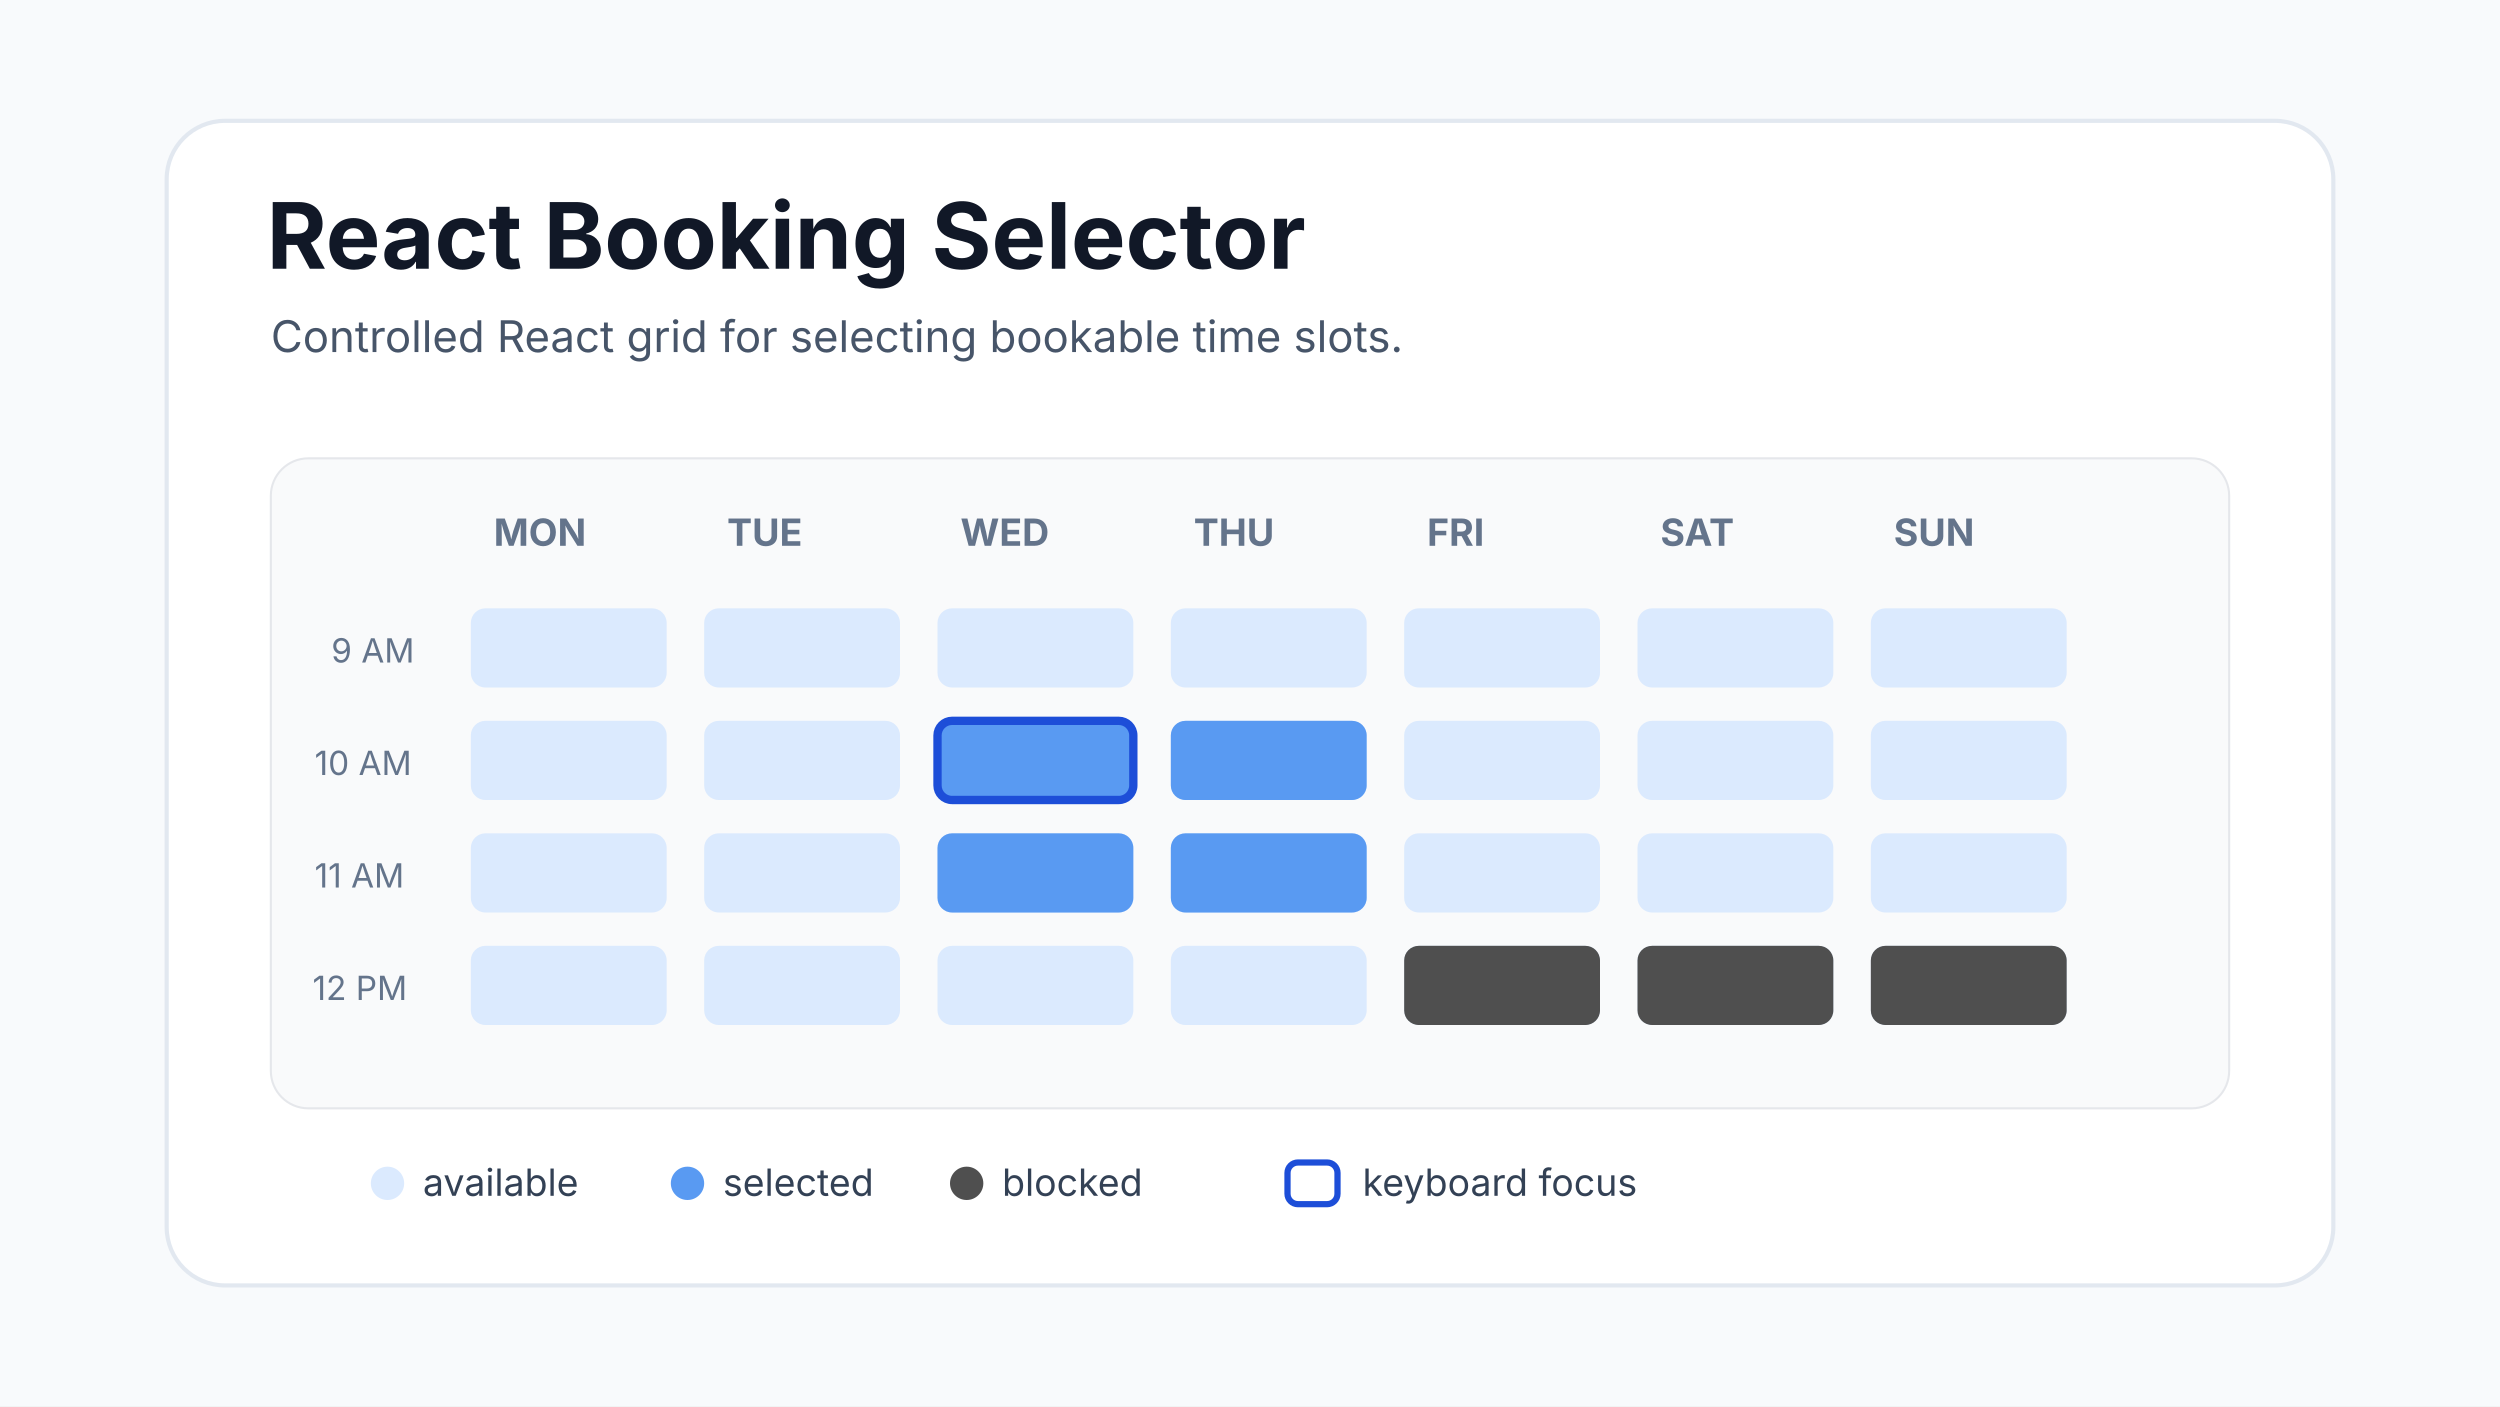
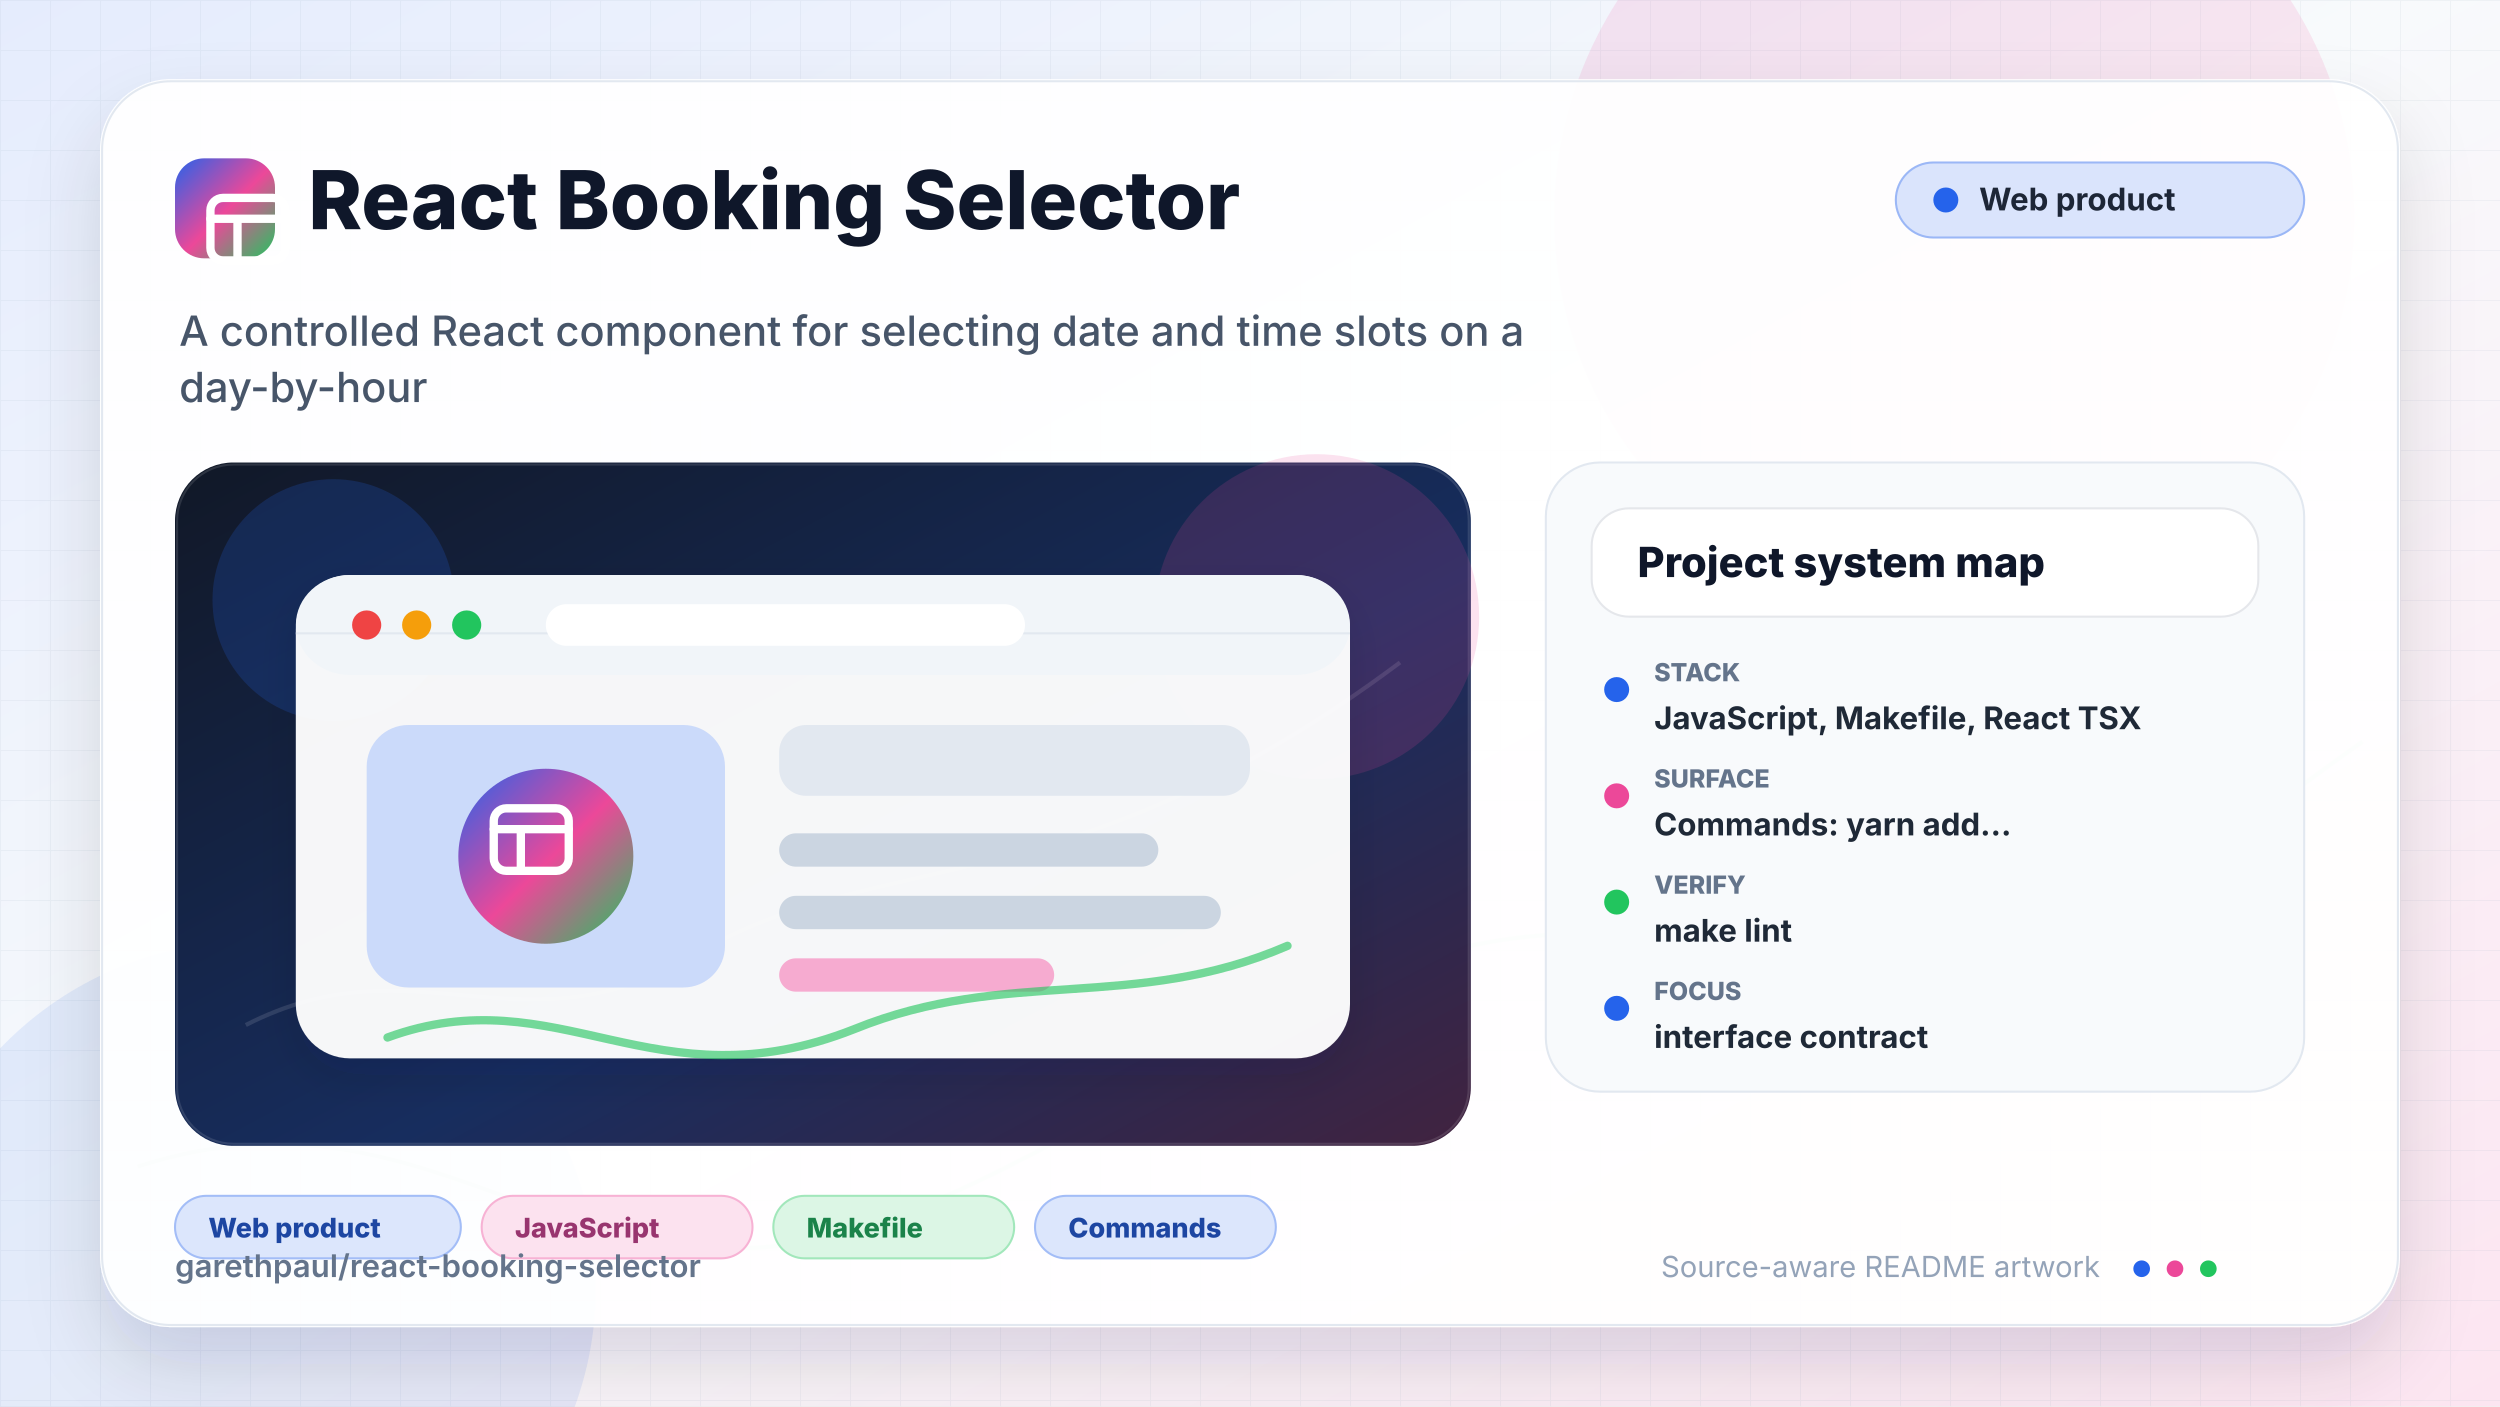
- <svg xmlns="http://www.w3.org/2000/svg" width="1200" height="675" viewBox="0 0 1200 675" role="img" aria-labelledby="title desc">
-   <rect width="1200" height="675" fill="#f8fafc" />
-   <rect x="80" y="58" width="1040" height="559" rx="28" fill="#ffffff" stroke="#e2e8f0" stroke-width="2" />
-   <text x="128" y="129" fill="#111827" font-family="Inter, Arial, sans-serif" font-size="44" font-weight="700">React Booking Selector</text>
-   <text x="130" y="169" fill="#475569" font-family="Inter, Arial, sans-serif" font-size="21">Controlled React grid for selecting bookable time slots.</text>
-   <rect x="130" y="220" width="940" height="312" rx="18" fill="#f9fafb" stroke="#e5e7eb" />
-   <text x="237" y="262" fill="#64748b" font-family="Inter, Arial, sans-serif" font-size="18" font-weight="700">MON</text>
-   <text x="349" y="262" fill="#64748b" font-family="Inter, Arial, sans-serif" font-size="18" font-weight="700">TUE</text>
-   <text x="461" y="262" fill="#64748b" font-family="Inter, Arial, sans-serif" font-size="18" font-weight="700">WED</text>
-   <text x="573" y="262" fill="#64748b" font-family="Inter, Arial, sans-serif" font-size="18" font-weight="700">THU</text>
-   <text x="685" y="262" fill="#64748b" font-family="Inter, Arial, sans-serif" font-size="18" font-weight="700">FRI</text>
-   <text x="797" y="262" fill="#64748b" font-family="Inter, Arial, sans-serif" font-size="18" font-weight="700">SAT</text>
-   <text x="909" y="262" fill="#64748b" font-family="Inter, Arial, sans-serif" font-size="18" font-weight="700">SUN</text>
-   <text x="159" y="318" fill="#64748b" font-family="Inter, Arial, sans-serif" font-size="16">9 AM</text>
-   <text x="151" y="372" fill="#64748b" font-family="Inter, Arial, sans-serif" font-size="16">10 AM</text>
-   <text x="151" y="426" fill="#64748b" font-family="Inter, Arial, sans-serif" font-size="16">11 AM</text>
-   <text x="150" y="480" fill="#64748b" font-family="Inter, Arial, sans-serif" font-size="16">12 PM</text>
-   <g fill="#dbeafe">
-     <rect x="226" y="292" width="94" height="38" rx="7" />
-     <rect x="338" y="292" width="94" height="38" rx="7" />
-     <rect x="450" y="292" width="94" height="38" rx="7" />
-     <rect x="562" y="292" width="94" height="38" rx="7" />
-     <rect x="674" y="292" width="94" height="38" rx="7" />
-     <rect x="786" y="292" width="94" height="38" rx="7" />
-     <rect x="898" y="292" width="94" height="38" rx="7" />
-     <rect x="226" y="346" width="94" height="38" rx="7" />
-     <rect x="338" y="346" width="94" height="38" rx="7" />
-     <rect x="450" y="346" width="94" height="38" rx="7" />
-     <rect x="562" y="346" width="94" height="38" rx="7" />
-     <rect x="674" y="346" width="94" height="38" rx="7" />
-     <rect x="786" y="346" width="94" height="38" rx="7" />
-     <rect x="898" y="346" width="94" height="38" rx="7" />
-     <rect x="226" y="400" width="94" height="38" rx="7" />
-     <rect x="338" y="400" width="94" height="38" rx="7" />
-     <rect x="450" y="400" width="94" height="38" rx="7" />
-     <rect x="562" y="400" width="94" height="38" rx="7" />
-     <rect x="674" y="400" width="94" height="38" rx="7" />
-     <rect x="786" y="400" width="94" height="38" rx="7" />
-     <rect x="898" y="400" width="94" height="38" rx="7" />
-     <rect x="226" y="454" width="94" height="38" rx="7" />
-     <rect x="338" y="454" width="94" height="38" rx="7" />
-     <rect x="450" y="454" width="94" height="38" rx="7" />
-     <rect x="562" y="454" width="94" height="38" rx="7" />
-     <rect x="674" y="454" width="94" height="38" rx="7" />
-     <rect x="786" y="454" width="94" height="38" rx="7" />
-     <rect x="898" y="454" width="94" height="38" rx="7" />
+ <svg xmlns="http://www.w3.org/2000/svg" width="1200" height="675" viewBox="0 0 1200 675" role="img" aria-labelledby="p1yrobi2-title p1yrobi2-desc">
+   <defs>
+     <linearGradient id="p1yrobi2-bg" x1="0" y1="0" x2="1" y2="1">
+       <stop offset="0%" stop-color="#e5ecfd" />
+       <stop offset="48%" stop-color="#f8fafc" />
+       <stop offset="100%" stop-color="#fce5f1" />
+     </linearGradient>
+     <linearGradient id="p1yrobi2-stage" x1="0" y1="0" x2="1" y2="1">
+       <stop offset="0%" stop-color="#111827" />
+       <stop offset="58%" stop-color="#172d5e" />
+       <stop offset="100%" stop-color="#412340" />
+     </linearGradient>
+     <linearGradient id="p1yrobi2-accent" x1="0" y1="0" x2="1" y2="1">
+       <stop offset="0%" stop-color="#2563eb" />
+       <stop offset="52%" stop-color="#ec4899" />
+       <stop offset="100%" stop-color="#22c55e" />
+     </linearGradient>
+     <linearGradient id="p1yrobi2-soft" x1="0" y1="0" x2="1" y2="1">
+       <stop offset="0%" stop-color="#cbdafa" />
+       <stop offset="100%" stop-color="#cef2dc" />
+     </linearGradient>
+     <filter id="p1yrobi2-shadow" x="-20%" y="-20%" width="140%" height="150%">
+       <feDropShadow dx="0" dy="18" stdDeviation="18" flood-color="#0f172a" flood-opacity="0.14" />
+     </filter>
+     <filter id="p1yrobi2-miniShadow" x="-20%" y="-20%" width="140%" height="150%">
+       <feDropShadow dx="0" dy="8" stdDeviation="10" flood-color="#0f172a" flood-opacity="0.12" />
+     </filter>
+     <pattern id="p1yrobi2-grid" width="24" height="24" patternUnits="userSpaceOnUse">
+       <path d="M24 0H0v24" fill="none" stroke="#94a3b8" stroke-opacity="0.16" stroke-width="1" />
+     </pattern>
+     <style>
+       .label { font: 700 13px ui-sans-serif, system-ui, -apple-system, BlinkMacSystemFont, "Segoe UI", sans-serif; letter-spacing: 0; text-transform: uppercase; }
+       .body { font-family: ui-sans-serif, system-ui, -apple-system, BlinkMacSystemFont, "Segoe UI", sans-serif; letter-spacing: 0; }
+     </style>
+   </defs>
+   <rect width="1200" height="675" fill="url(#p1yrobi2-bg)" />
+   <rect width="1200" height="675" fill="url(#p1yrobi2-grid)" opacity="0.65" />
+   <circle cx="120" cy="618" r="166" fill="#2563eb" opacity="0.10" />
+   <circle cx="938" cy="104" r="192" fill="#ec4899" opacity="0.12" />
+   <path d="M66 560 C214 512 278 642 430 584 C576 528 676 408 838 462 C966 504 1034 426 1134 356" fill="none" stroke="#22c55e" stroke-width="2" stroke-opacity="0.18" />
+   <rect x="48" y="38" width="1104" height="599" rx="34" fill="#ffffff" opacity="0.94" filter="url(#p1yrobi2-shadow)" />
+   <rect x="49" y="39" width="1102" height="597" rx="33" fill="none" stroke="#e2e8f0" stroke-width="1" />
+   <g class="body">
+     <rect x="84" y="76" width="48" height="48" rx="14" fill="url(#p1yrobi2-accent)" />
+     <rect x="101" y="95" width="36" height="30" rx="6" stroke="#ffffff" stroke-width="4" stroke-linecap="round" stroke-linejoin="round" fill="none" />
+     <path d="M3 15h36 M16 15v20" transform="translate(98 90)" stroke="#ffffff" stroke-width="4" stroke-linecap="round" stroke-linejoin="round" fill="none" />
+     <text x="148" y="110" fill="#0f172a" font-size="39" font-weight="800">React Booking Selector</text>
+     <rect x="910" y="78" width="196" height="36" rx="18" fill="#dae4fc" stroke="#9bb7f6" />
+     <circle cx="934" cy="96" r="6" fill="#2563eb" />
+     <text x="950" y="101" fill="#1d2637" font-size="15" font-weight="700">Web product</text>
+     <text x="86" y="166" fill="#475569" font-size="20" font-weight="500">A controlled React component for selecting date and time slots on a</text>
+     <text x="86" y="193" fill="#475569" font-size="20" font-weight="500">day-by-hour</text>
  </g>
-   <g fill="#599af2">
-     <rect x="450" y="346" width="94" height="38" rx="7" />
-     <rect x="562" y="346" width="94" height="38" rx="7" />
-     <rect x="450" y="400" width="94" height="38" rx="7" />
-     <rect x="562" y="400" width="94" height="38" rx="7" />
+   <g transform="translate(84 222)">
+     <rect x="0" y="0" width="622" height="328" rx="28" fill="url(#p1yrobi2-stage)" />
+     <rect x="1" y="1" width="620" height="326" rx="27" fill="none" stroke="#ffffff" stroke-opacity="0.12" />
+     <path d="M34 270 C116 228 166 286 250 236 C338 184 430 214 588 96" fill="none" stroke="#ffffff" stroke-opacity="0.12" stroke-width="2" />
+     <circle cx="76" cy="66" r="58" fill="#2563eb" opacity="0.20" />
+     <circle cx="548" cy="74" r="78" fill="#ec4899" opacity="0.16" />
+     <g class="body">
+       <rect x="58" y="54" width="506" height="232" rx="26" fill="#ffffff" opacity="0.96" filter="url(#p1yrobi2-miniShadow)" />
+       <rect x="58" y="54" width="506" height="48" rx="26" fill="#f1f5f9" />
+       <path d="M58 82h506" stroke="#e2e8f0" />
+       <circle cx="92" cy="78" r="7" fill="#ef4444" />
+       <circle cx="116" cy="78" r="7" fill="#f59e0b" />
+       <circle cx="140" cy="78" r="7" fill="#22c55e" />
+       <rect x="178" y="68" width="230" height="20" rx="10" fill="#ffffff" />
+       <rect x="92" y="126" width="172" height="126" rx="20" fill="#cbdafa" />
+       <rect x="290" y="126" width="226" height="34" rx="13" fill="#e2e8f0" />
+       <rect x="290" y="178" width="182" height="16" rx="8" fill="#cbd5e1" />
+       <rect x="290" y="208" width="212" height="16" rx="8" fill="#cbd5e1" />
+       <rect x="290" y="238" width="132" height="16" rx="8" fill="#f6abd0" />
+       <circle cx="178" cy="189" r="42" fill="url(#p1yrobi2-accent)" />
+       <rect x="153" y="166" width="36" height="30" rx="6" stroke="#ffffff" stroke-width="4" stroke-linecap="round" stroke-linejoin="round" fill="none" />
+       <path d="M3 15h36 M16 15v20" transform="translate(150 161)" stroke="#ffffff" stroke-width="4" stroke-linecap="round" stroke-linejoin="round" fill="none" />
+       <path d="M102 276 C184 246 230 310 326 272 C400 242 460 264 534 232" fill="none" stroke="#22c55e" stroke-width="4" stroke-linecap="round" opacity="0.62" />
+     </g>
  </g>
-   <g fill="#4f4f4f">
-     <rect x="674" y="454" width="94" height="38" rx="7" />
-     <rect x="786" y="454" width="94" height="38" rx="7" />
-     <rect x="898" y="454" width="94" height="38" rx="7" />
+   <g class="body" transform="translate(742 222)">
+     <rect x="0" y="0" width="364" height="302" rx="26" fill="#f8fafc" stroke="#e2e8f0" />
+     <rect x="22" y="22" width="320" height="52" rx="18" fill="#ffffff" stroke="#e5e7eb" />
+     <text x="44" y="55" fill="#0f172a" font-size="20" font-weight="800">Project system map</text>
+     <g transform="translate(24 94)">
+       <circle cx="10" cy="15" r="6" fill="#2563eb" />
+       <text x="28" y="11" fill="#64748b" font-size="12" font-weight="800">STACK</text>
+       <text x="28" y="34" fill="#1f2937" font-size="15" font-weight="650">JavaScript, Makefile, React TSX</text>
+     </g>
+     <g transform="translate(24 145)">
+       <circle cx="10" cy="15" r="6" fill="#ec4899" />
+       <text x="28" y="11" fill="#64748b" font-size="12" font-weight="800">SURFACE</text>
+       <text x="28" y="34" fill="#1f2937" font-size="15" font-weight="650">Commands: yarn add...</text>
+     </g>
+     <g transform="translate(24 196)">
+       <circle cx="10" cy="15" r="6" fill="#22c55e" />
+       <text x="28" y="11" fill="#64748b" font-size="12" font-weight="800">VERIFY</text>
+       <text x="28" y="34" fill="#1f2937" font-size="15" font-weight="650">make lint</text>
+     </g>
+     <g transform="translate(24 247)">
+       <circle cx="10" cy="15" r="6" fill="#2563eb" />
+       <text x="28" y="11" fill="#64748b" font-size="12" font-weight="800">FOCUS</text>
+       <text x="28" y="34" fill="#1f2937" font-size="15" font-weight="650">interface contract</text>
+     </g>
  </g>
-   <rect x="450" y="346" width="94" height="38" rx="7" fill="none" stroke="#1d4ed8" stroke-width="4" />
-   <g font-family="Inter, Arial, sans-serif" font-size="18" fill="#334155">
-     <circle cx="186" cy="568" r="8" fill="#dbeafe" />
-     <text x="203" y="574">available</text>
-     <circle cx="330" cy="568" r="8" fill="#599af2" />
-     <text x="347" y="574">selected</text>
-     <circle cx="464" cy="568" r="8" fill="#4f4f4f" />
-     <text x="481" y="574">blocked</text>
-     <rect x="618" y="558" width="24" height="20" rx="5" fill="none" stroke="#1d4ed8" stroke-width="3" />
-     <text x="654" y="574">keyboard focus</text>
+   <g class="body">
+     <rect x="84" y="574" width="137.2" height="30" rx="15" fill="#dce6fc" stroke="#a3bdf7" />
+     <text x="100" y="594" fill="#1d46a2" font-size="13" font-weight="800">Web product</text>
+     <rect x="231.2" y="574" width="130" height="30" rx="15" fill="#fce2ef" stroke="#f7b2d4" />
+     <text x="247.2" y="594" fill="#98356f" font-size="13" font-weight="800">JavaScript</text>
+     <rect x="371.2" y="574" width="115.6" height="30" rx="15" fill="#dcf6e5" stroke="#a2e7bb" />
+     <text x="387.2" y="594" fill="#1b834a" font-size="13" font-weight="800">Makefile</text>
+     <rect x="496.8" y="574" width="115.6" height="30" rx="15" fill="#dce6fc" stroke="#a3bdf7" />
+     <text x="512.8" y="594" fill="#1d46a2" font-size="13" font-weight="800">Commands</text>
+   </g>
+   <g class="body">
+     <text x="84" y="613" fill="#64748b" font-size="15" font-weight="600">garethpaul/react-booking-selector</text>
+     <text x="1008" y="613" fill="#94a3b8" font-size="14" text-anchor="end">Source-aware README artwork</text>
+     <circle cx="1028" cy="609" r="4" fill="#2563eb" />
+     <circle cx="1044" cy="609" r="4" fill="#ec4899" />
+     <circle cx="1060" cy="609" r="4" fill="#22c55e" />
  </g>
</svg>
